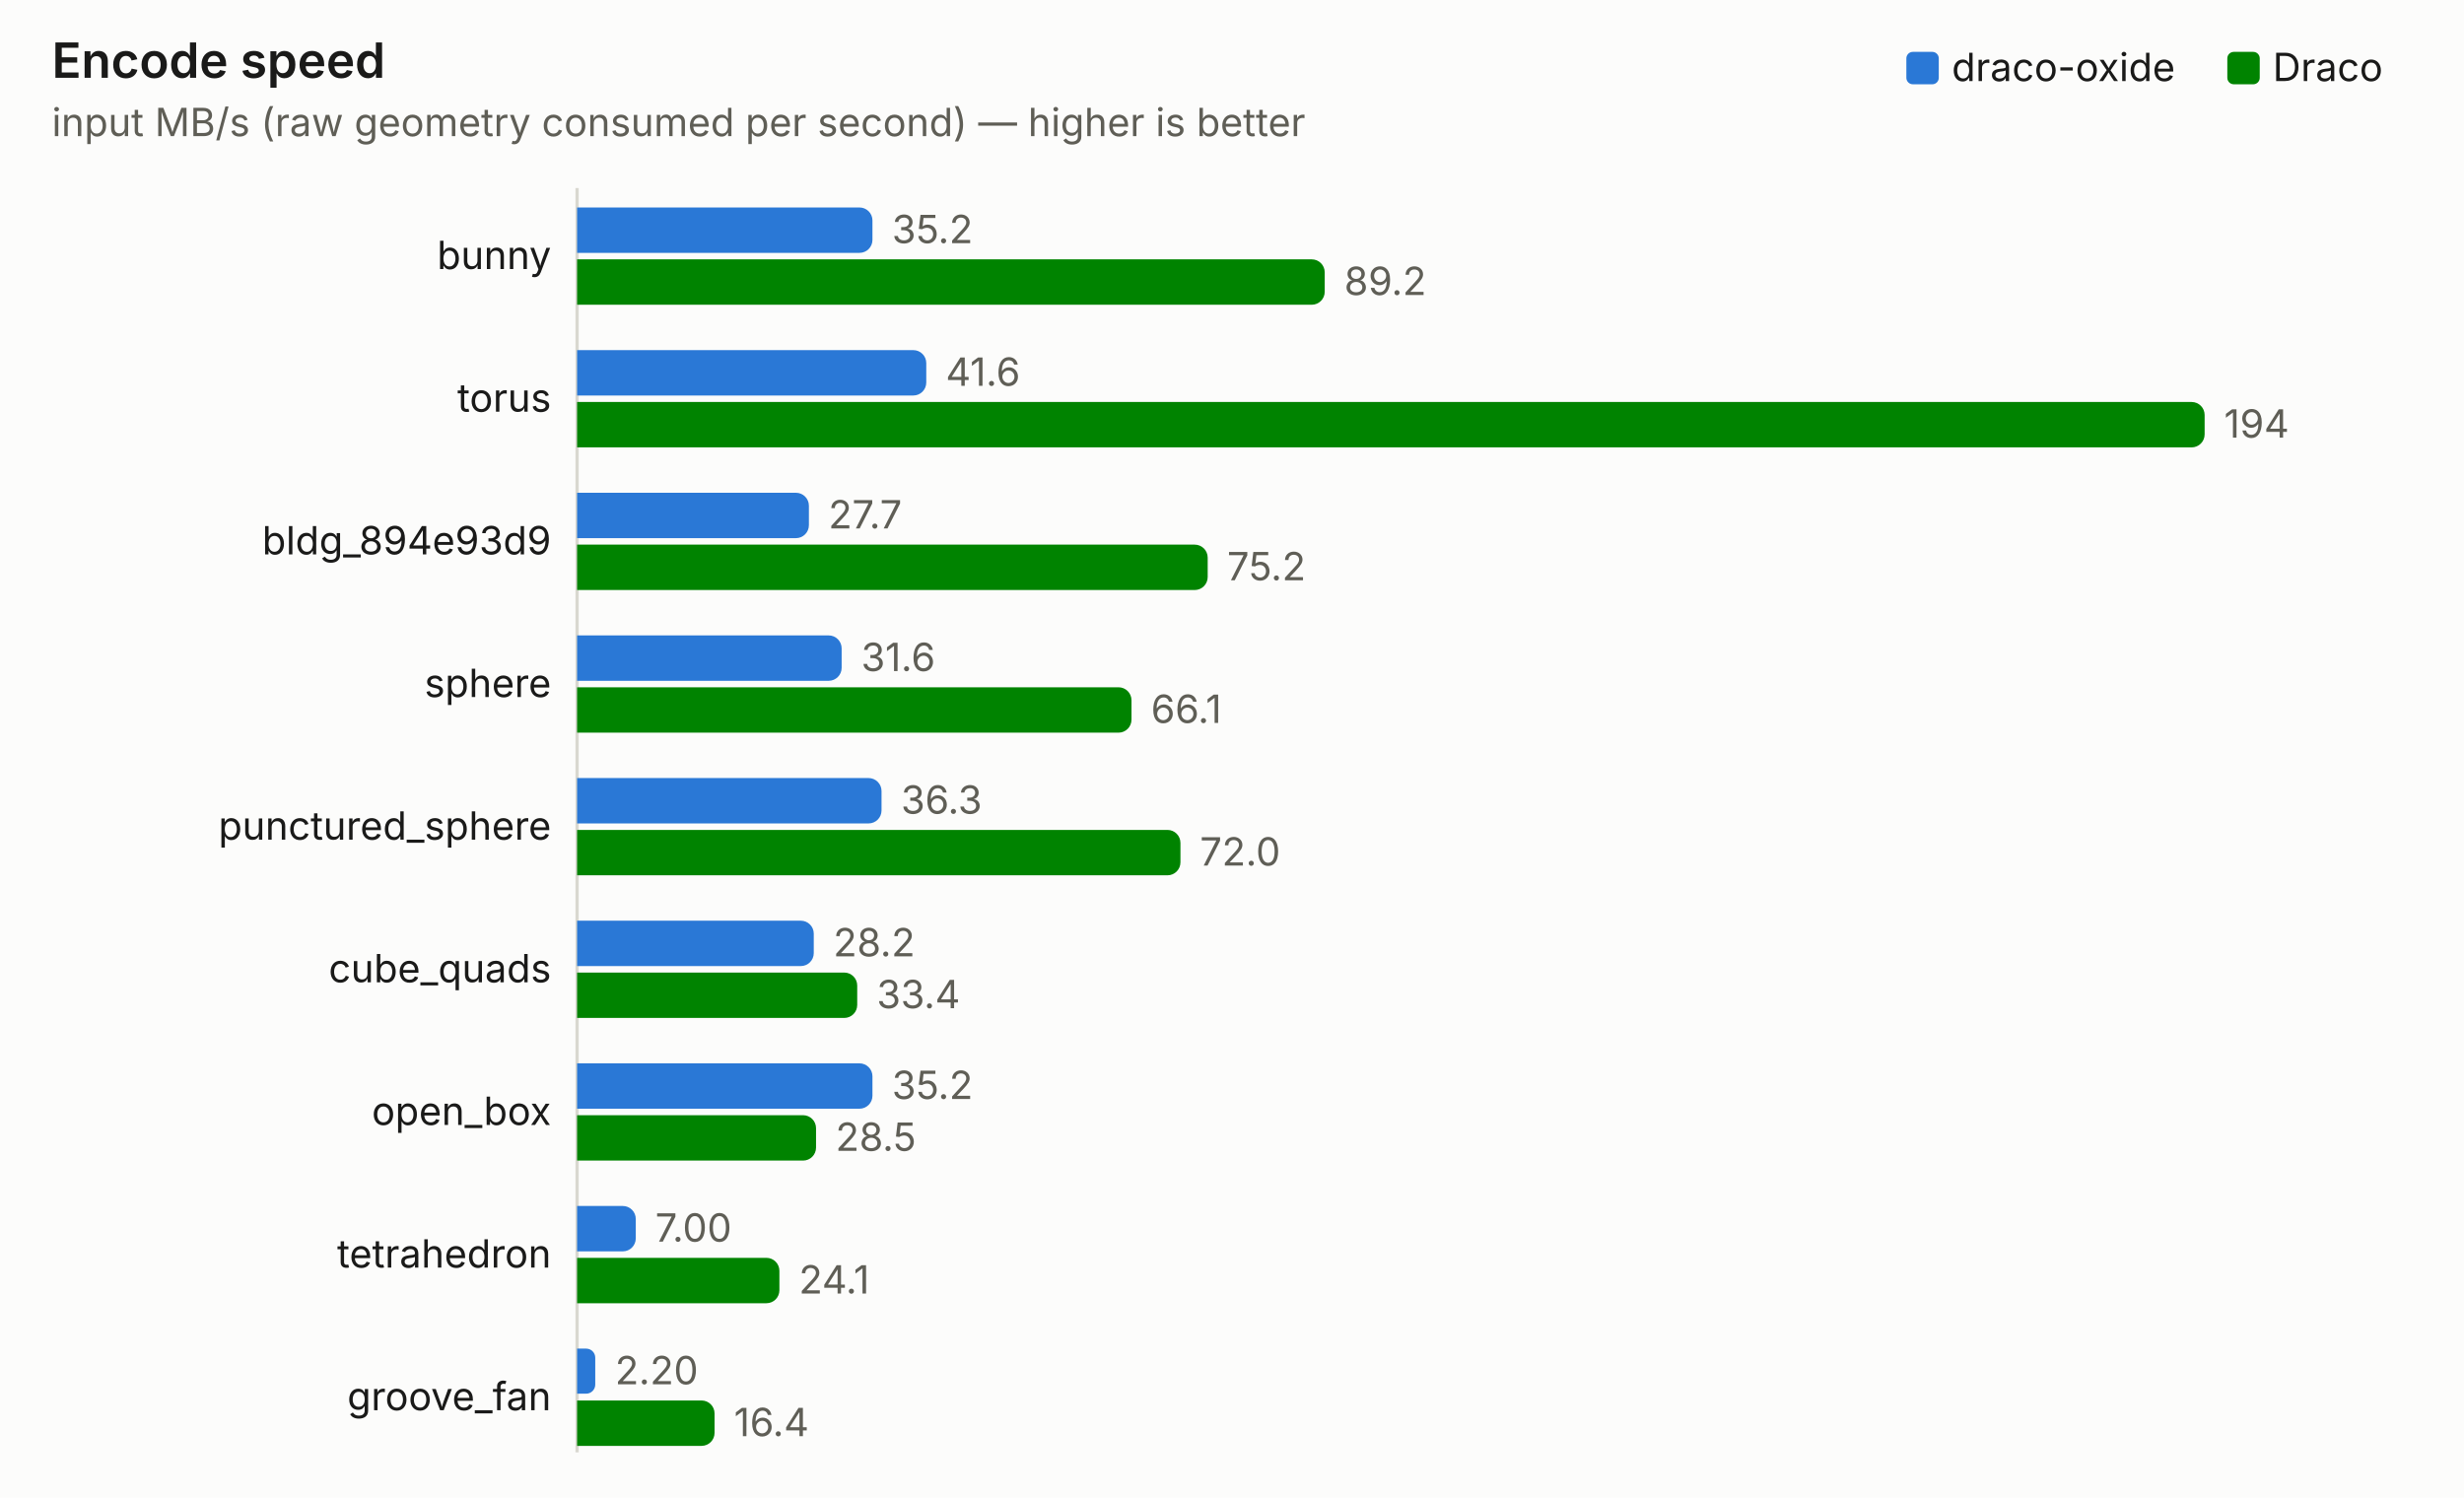
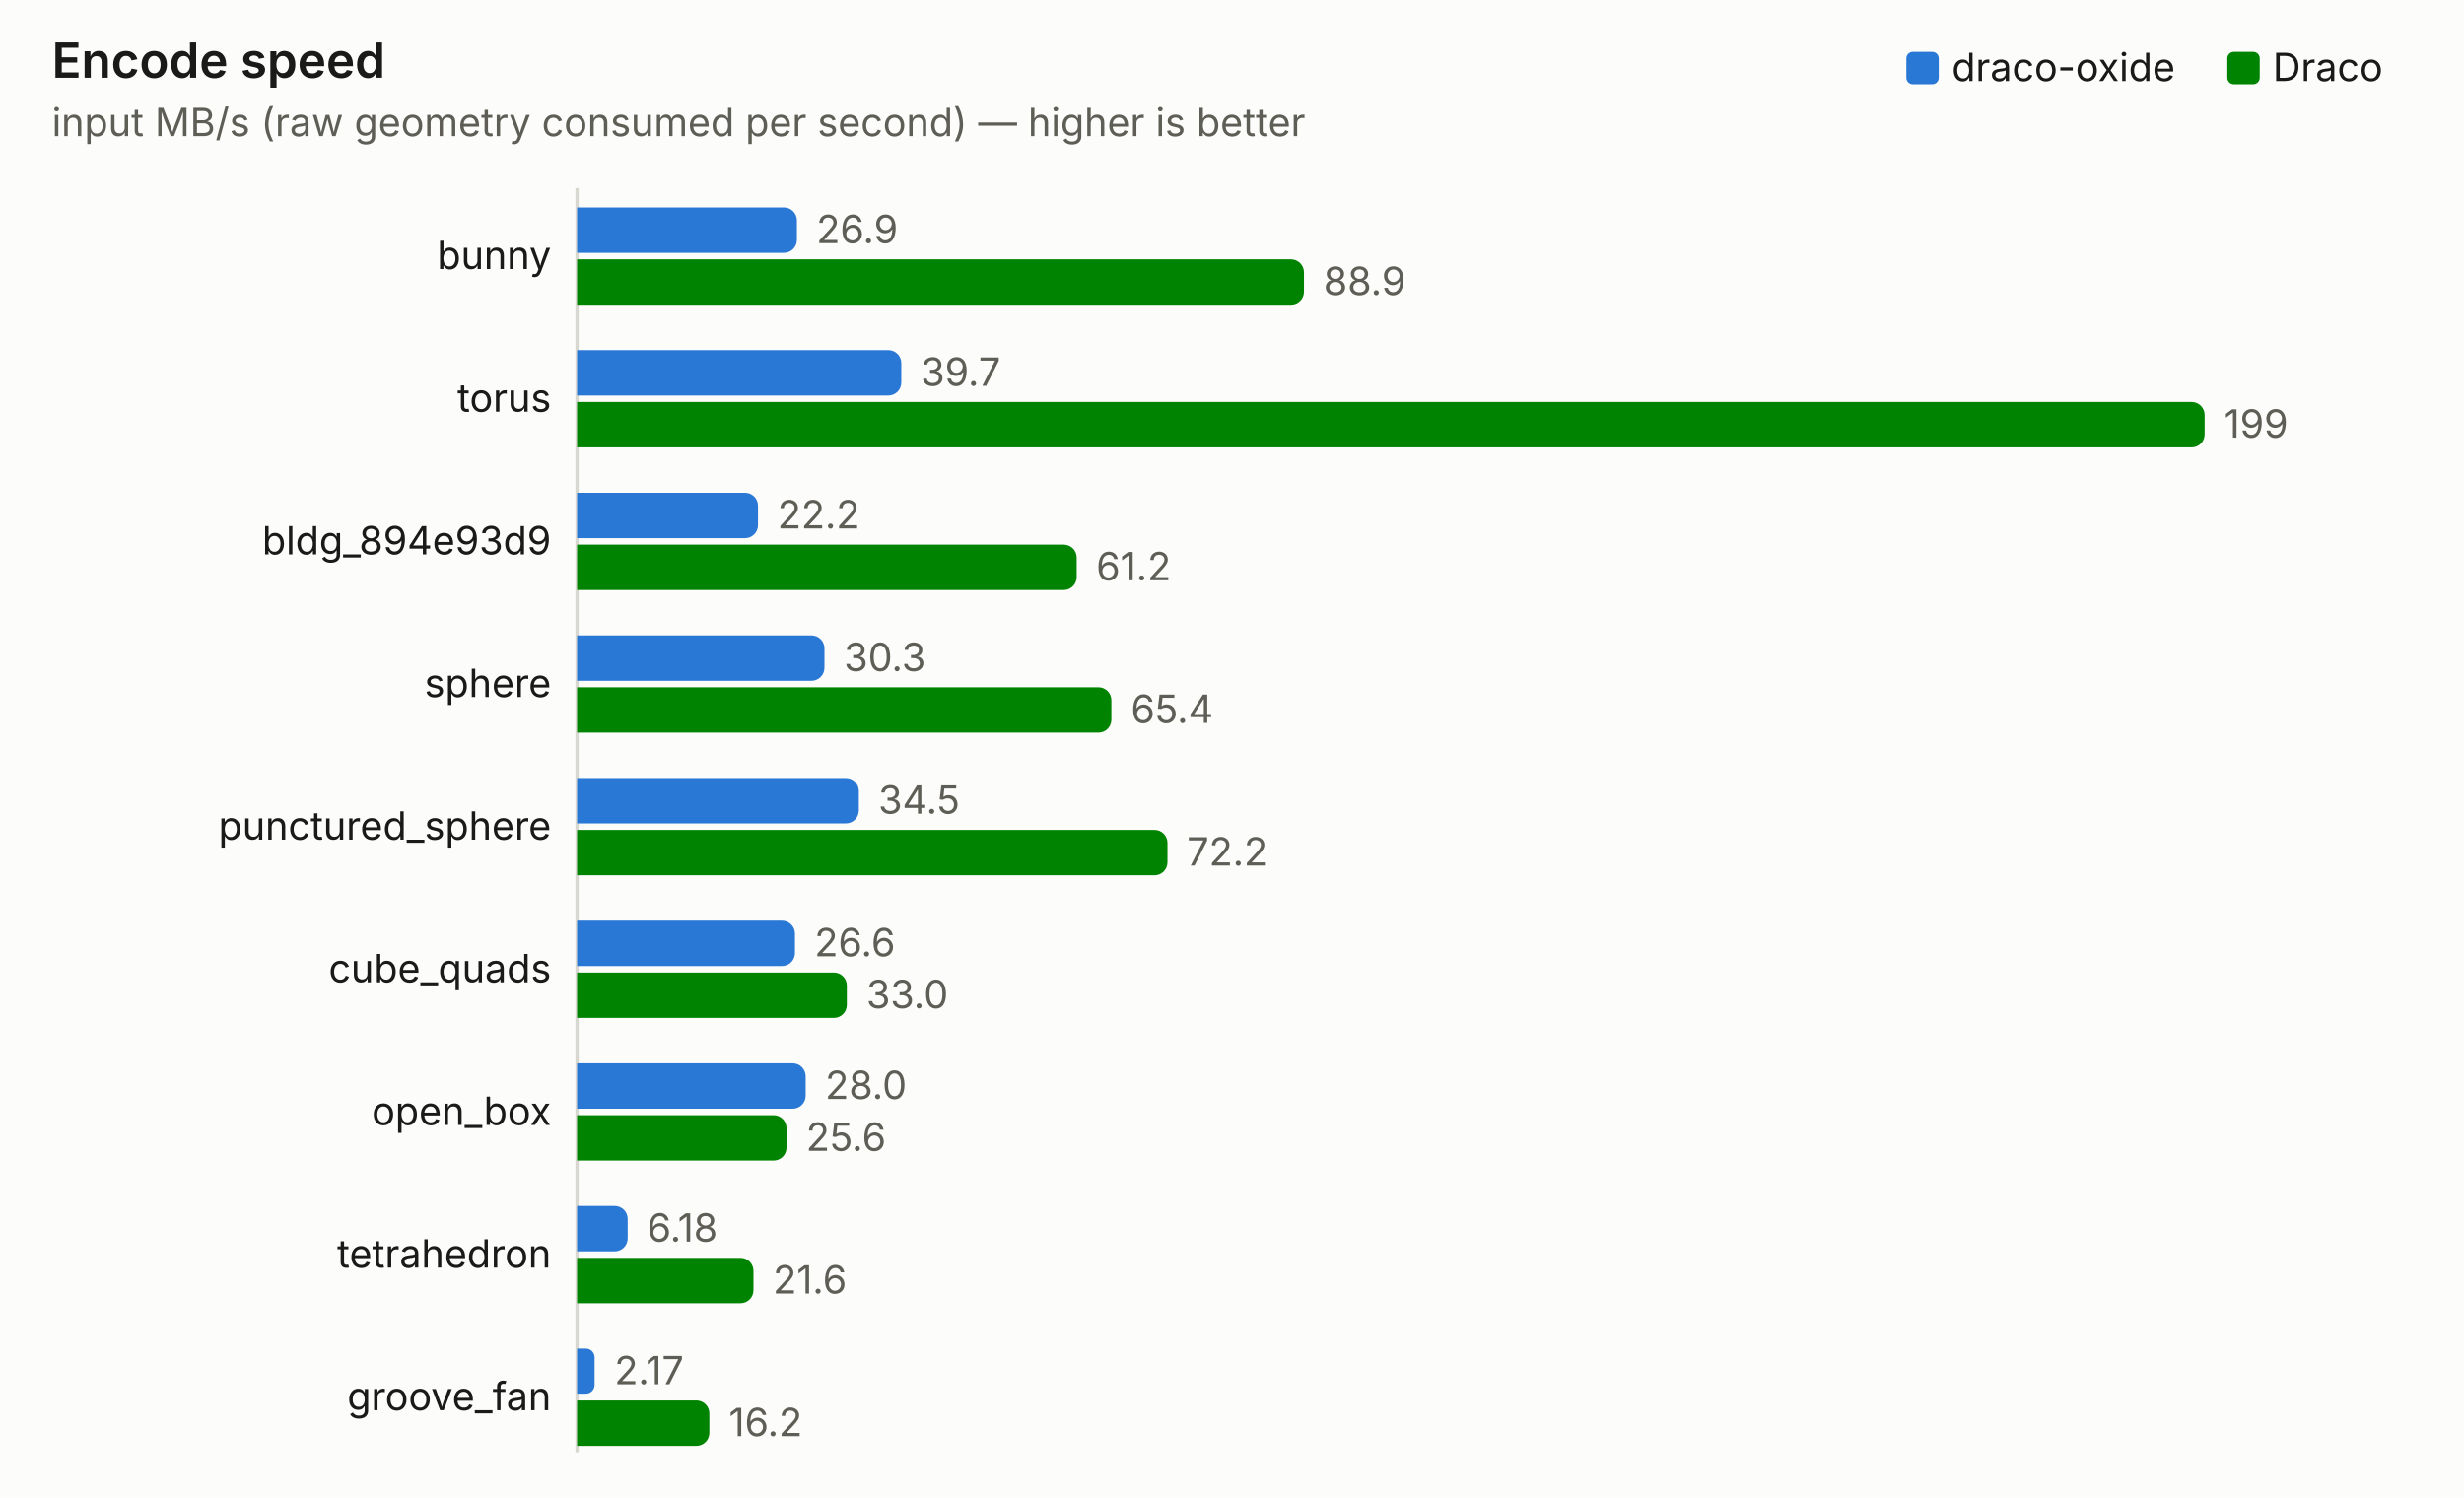
<svg xmlns="http://www.w3.org/2000/svg" width="760" height="462" viewBox="0 0 760 462" font-family="system-ui, -apple-system, 'Segoe UI', sans-serif" font-size="12">
  <rect width="760" height="462" fill="#fcfcfb" />
  <text x="16" y="24" font-size="15" font-weight="600" fill="#1a1a19">Encode speed</text>
  <text x="16" y="42" fill="#5f5e56">input MB/s (raw geometry consumed per second) — higher is better</text>
  <rect x="588.0" y="16" width="10" height="10" rx="2" fill="#2a78d6" />
  <text x="602.0" y="25" fill="#1a1a19">draco-oxide</text>
  <rect x="687.0" y="16" width="10" height="10" rx="2" fill="#008300" />
  <text x="701.0" y="25" fill="#1a1a19">Draco</text>
  <line x1="178" y1="58.0" x2="178" y2="448.0" stroke="#d9d8d0" stroke-width="1" />
  <text x="170.0" y="83.0" text-anchor="end" fill="#1a1a19">bunny</text>
-   <path d="M178.0 64.0 h87.1 a4.0 4.0 0 0 1 4.0 4.0 v6.0 a4.0 4.0 0 0 1 -4.0 4.0 h-87.1 Z" fill="#2a78d6" />
-   <text x="275.1" y="75.0" fill="#5f5e56">35.2</text>
-   <path d="M178.0 80.0 h226.6 a4.0 4.0 0 0 1 4.0 4.0 v6.0 a4.0 4.0 0 0 1 -4.0 4.0 h-226.6 Z" fill="#008300" />
-   <text x="414.6" y="91.0" fill="#5f5e56">89.2</text>
+   <path d="M178.0 64.0 h63.8 a4.0 4.0 0 0 1 4.0 4.0 v6.0 a4.0 4.0 0 0 1 -4.0 4.0 h-63.8 Z" fill="#2a78d6" />
+   <text x="251.8" y="75.0" fill="#5f5e56">26.9</text>
+   <path d="M178.0 80.0 h220.2 a4.0 4.0 0 0 1 4.0 4.0 v6.0 a4.0 4.0 0 0 1 -4.0 4.0 h-220.2 Z" fill="#008300" />
+   <text x="408.2" y="91.0" fill="#5f5e56">88.9</text>
  <text x="170.0" y="127.0" text-anchor="end" fill="#1a1a19">torus</text>
-   <path d="M178.0 108.0 h103.7 a4.0 4.0 0 0 1 4.0 4.0 v6.0 a4.0 4.0 0 0 1 -4.0 4.0 h-103.7 Z" fill="#2a78d6" />
-   <text x="291.7" y="119.0" fill="#5f5e56">41.6</text>
+   <path d="M178.0 108.0 h96.0 a4.0 4.0 0 0 1 4.0 4.0 v6.0 a4.0 4.0 0 0 1 -4.0 4.0 h-96.0 Z" fill="#2a78d6" />
+   <text x="284.0" y="119.0" fill="#5f5e56">39.7</text>
  <path d="M178.0 124.0 h498.0 a4.0 4.0 0 0 1 4.0 4.0 v6.0 a4.0 4.0 0 0 1 -4.0 4.0 h-498.0 Z" fill="#008300" />
-   <text x="686.0" y="135.0" fill="#5f5e56">194</text>
+   <text x="686.0" y="135.0" fill="#5f5e56">199</text>
  <text x="170.0" y="171.0" text-anchor="end" fill="#1a1a19">bldg_894e93d9</text>
-   <path d="M178.0 152.0 h67.5 a4.0 4.0 0 0 1 4.0 4.0 v6.0 a4.0 4.0 0 0 1 -4.0 4.0 h-67.5 Z" fill="#2a78d6" />
-   <text x="255.5" y="163.0" fill="#5f5e56">27.7</text>
-   <path d="M178.0 168.0 h190.5 a4.0 4.0 0 0 1 4.0 4.0 v6.0 a4.0 4.0 0 0 1 -4.0 4.0 h-190.5 Z" fill="#008300" />
-   <text x="378.5" y="179.0" fill="#5f5e56">75.2</text>
+   <path d="M178.0 152.0 h51.8 a4.0 4.0 0 0 1 4.0 4.0 v6.0 a4.0 4.0 0 0 1 -4.0 4.0 h-51.8 Z" fill="#2a78d6" />
+   <text x="239.8" y="163.0" fill="#5f5e56">22.2</text>
+   <path d="M178.0 168.0 h150.1 a4.0 4.0 0 0 1 4.0 4.0 v6.0 a4.0 4.0 0 0 1 -4.0 4.0 h-150.1 Z" fill="#008300" />
+   <text x="338.1" y="179.0" fill="#5f5e56">61.2</text>
  <text x="170.0" y="215.0" text-anchor="end" fill="#1a1a19">sphere</text>
-   <path d="M178.0 196.0 h77.6 a4.0 4.0 0 0 1 4.0 4.0 v6.0 a4.0 4.0 0 0 1 -4.0 4.0 h-77.6 Z" fill="#2a78d6" />
-   <text x="265.6" y="207.0" fill="#5f5e56">31.6</text>
-   <path d="M178.0 212.0 h167.0 a4.0 4.0 0 0 1 4.0 4.0 v6.0 a4.0 4.0 0 0 1 -4.0 4.0 h-167.0 Z" fill="#008300" />
-   <text x="355.0" y="223.0" fill="#5f5e56">66.1</text>
+   <path d="M178.0 196.0 h72.3 a4.0 4.0 0 0 1 4.0 4.0 v6.0 a4.0 4.0 0 0 1 -4.0 4.0 h-72.3 Z" fill="#2a78d6" />
+   <text x="260.3" y="207.0" fill="#5f5e56">30.3</text>
+   <path d="M178.0 212.0 h160.8 a4.0 4.0 0 0 1 4.0 4.0 v6.0 a4.0 4.0 0 0 1 -4.0 4.0 h-160.8 Z" fill="#008300" />
+   <text x="348.8" y="223.0" fill="#5f5e56">65.4</text>
  <text x="170.0" y="259.0" text-anchor="end" fill="#1a1a19">punctured_sphere</text>
-   <path d="M178.0 240.0 h89.9 a4.0 4.0 0 0 1 4.0 4.0 v6.0 a4.0 4.0 0 0 1 -4.0 4.0 h-89.9 Z" fill="#2a78d6" />
-   <text x="277.9" y="251.0" fill="#5f5e56">36.3</text>
-   <path d="M178.0 256.0 h182.1 a4.0 4.0 0 0 1 4.0 4.0 v6.0 a4.0 4.0 0 0 1 -4.0 4.0 h-182.1 Z" fill="#008300" />
-   <text x="370.1" y="267.0" fill="#5f5e56">72.0</text>
+   <path d="M178.0 240.0 h82.9 a4.0 4.0 0 0 1 4.0 4.0 v6.0 a4.0 4.0 0 0 1 -4.0 4.0 h-82.9 Z" fill="#2a78d6" />
+   <text x="270.9" y="251.0" fill="#5f5e56">34.5</text>
+   <path d="M178.0 256.0 h178.1 a4.0 4.0 0 0 1 4.0 4.0 v6.0 a4.0 4.0 0 0 1 -4.0 4.0 h-178.1 Z" fill="#008300" />
+   <text x="366.1" y="267.0" fill="#5f5e56">72.2</text>
  <text x="170.0" y="303.0" text-anchor="end" fill="#1a1a19">cube_quads</text>
-   <path d="M178.0 284.0 h69.0 a4.0 4.0 0 0 1 4.0 4.0 v6.0 a4.0 4.0 0 0 1 -4.0 4.0 h-69.0 Z" fill="#2a78d6" />
-   <text x="257.0" y="295.0" fill="#5f5e56">28.2</text>
-   <path d="M178.0 300.0 h82.4 a4.0 4.0 0 0 1 4.0 4.0 v6.0 a4.0 4.0 0 0 1 -4.0 4.0 h-82.4 Z" fill="#008300" />
-   <text x="270.4" y="311.0" fill="#5f5e56">33.4</text>
+   <path d="M178.0 284.0 h63.2 a4.0 4.0 0 0 1 4.0 4.0 v6.0 a4.0 4.0 0 0 1 -4.0 4.0 h-63.2 Z" fill="#2a78d6" />
+   <text x="251.2" y="295.0" fill="#5f5e56">26.6</text>
+   <path d="M178.0 300.0 h79.2 a4.0 4.0 0 0 1 4.0 4.0 v6.0 a4.0 4.0 0 0 1 -4.0 4.0 h-79.2 Z" fill="#008300" />
+   <text x="267.2" y="311.0" fill="#5f5e56">33.0</text>
  <text x="170.0" y="347.0" text-anchor="end" fill="#1a1a19">open_box</text>
-   <path d="M178.0 328.0 h87.1 a4.0 4.0 0 0 1 4.0 4.0 v6.0 a4.0 4.0 0 0 1 -4.0 4.0 h-87.1 Z" fill="#2a78d6" />
-   <text x="275.1" y="339.0" fill="#5f5e56">35.2</text>
-   <path d="M178.0 344.0 h69.7 a4.0 4.0 0 0 1 4.0 4.0 v6.0 a4.0 4.0 0 0 1 -4.0 4.0 h-69.7 Z" fill="#008300" />
-   <text x="257.7" y="355.0" fill="#5f5e56">28.5</text>
+   <path d="M178.0 328.0 h66.5 a4.0 4.0 0 0 1 4.0 4.0 v6.0 a4.0 4.0 0 0 1 -4.0 4.0 h-66.5 Z" fill="#2a78d6" />
+   <text x="254.5" y="339.0" fill="#5f5e56">28.0</text>
+   <path d="M178.0 344.0 h60.6 a4.0 4.0 0 0 1 4.0 4.0 v6.0 a4.0 4.0 0 0 1 -4.0 4.0 h-60.6 Z" fill="#008300" />
+   <text x="248.6" y="355.0" fill="#5f5e56">25.6</text>
  <text x="170.0" y="391.0" text-anchor="end" fill="#1a1a19">tetrahedron</text>
-   <path d="M178.0 372.0 h14.1 a4.0 4.0 0 0 1 4.0 4.0 v6.0 a4.0 4.0 0 0 1 -4.0 4.0 h-14.1 Z" fill="#2a78d6" />
-   <text x="202.1" y="383.0" fill="#5f5e56">7.00</text>
-   <path d="M178.0 388.0 h58.4 a4.0 4.0 0 0 1 4.0 4.0 v6.0 a4.0 4.0 0 0 1 -4.0 4.0 h-58.4 Z" fill="#008300" />
-   <text x="246.4" y="399.0" fill="#5f5e56">24.1</text>
+   <path d="M178.0 372.0 h11.6 a4.0 4.0 0 0 1 4.0 4.0 v6.0 a4.0 4.0 0 0 1 -4.0 4.0 h-11.6 Z" fill="#2a78d6" />
+   <text x="199.6" y="383.0" fill="#5f5e56">6.18</text>
+   <path d="M178.0 388.0 h50.4 a4.0 4.0 0 0 1 4.0 4.0 v6.0 a4.0 4.0 0 0 1 -4.0 4.0 h-50.4 Z" fill="#008300" />
+   <text x="238.4" y="399.0" fill="#5f5e56">21.6</text>
  <text x="170.0" y="435.0" text-anchor="end" fill="#1a1a19">groove_fan</text>
-   <path d="M178.0 416.0 h2.8 a2.8 2.8 0 0 1 2.8 2.8 v8.3 a2.8 2.8 0 0 1 -2.8 2.8 h-2.8 Z" fill="#2a78d6" />
-   <text x="189.7" y="427.0" fill="#5f5e56">2.20</text>
-   <path d="M178.0 432.0 h38.4 a4.0 4.0 0 0 1 4.0 4.0 v6.0 a4.0 4.0 0 0 1 -4.0 4.0 h-38.4 Z" fill="#008300" />
-   <text x="226.4" y="443.0" fill="#5f5e56">16.4</text>
+   <path d="M178.0 416.0 h2.7 a2.7 2.7 0 0 1 2.7 2.7 v8.5 a2.7 2.7 0 0 1 -2.7 2.7 h-2.7 Z" fill="#2a78d6" />
+   <text x="189.5" y="427.0" fill="#5f5e56">2.17</text>
+   <path d="M178.0 432.0 h36.8 a4.0 4.0 0 0 1 4.0 4.0 v6.0 a4.0 4.0 0 0 1 -4.0 4.0 h-36.8 Z" fill="#008300" />
+   <text x="224.8" y="443.0" fill="#5f5e56">16.2</text>
</svg>
